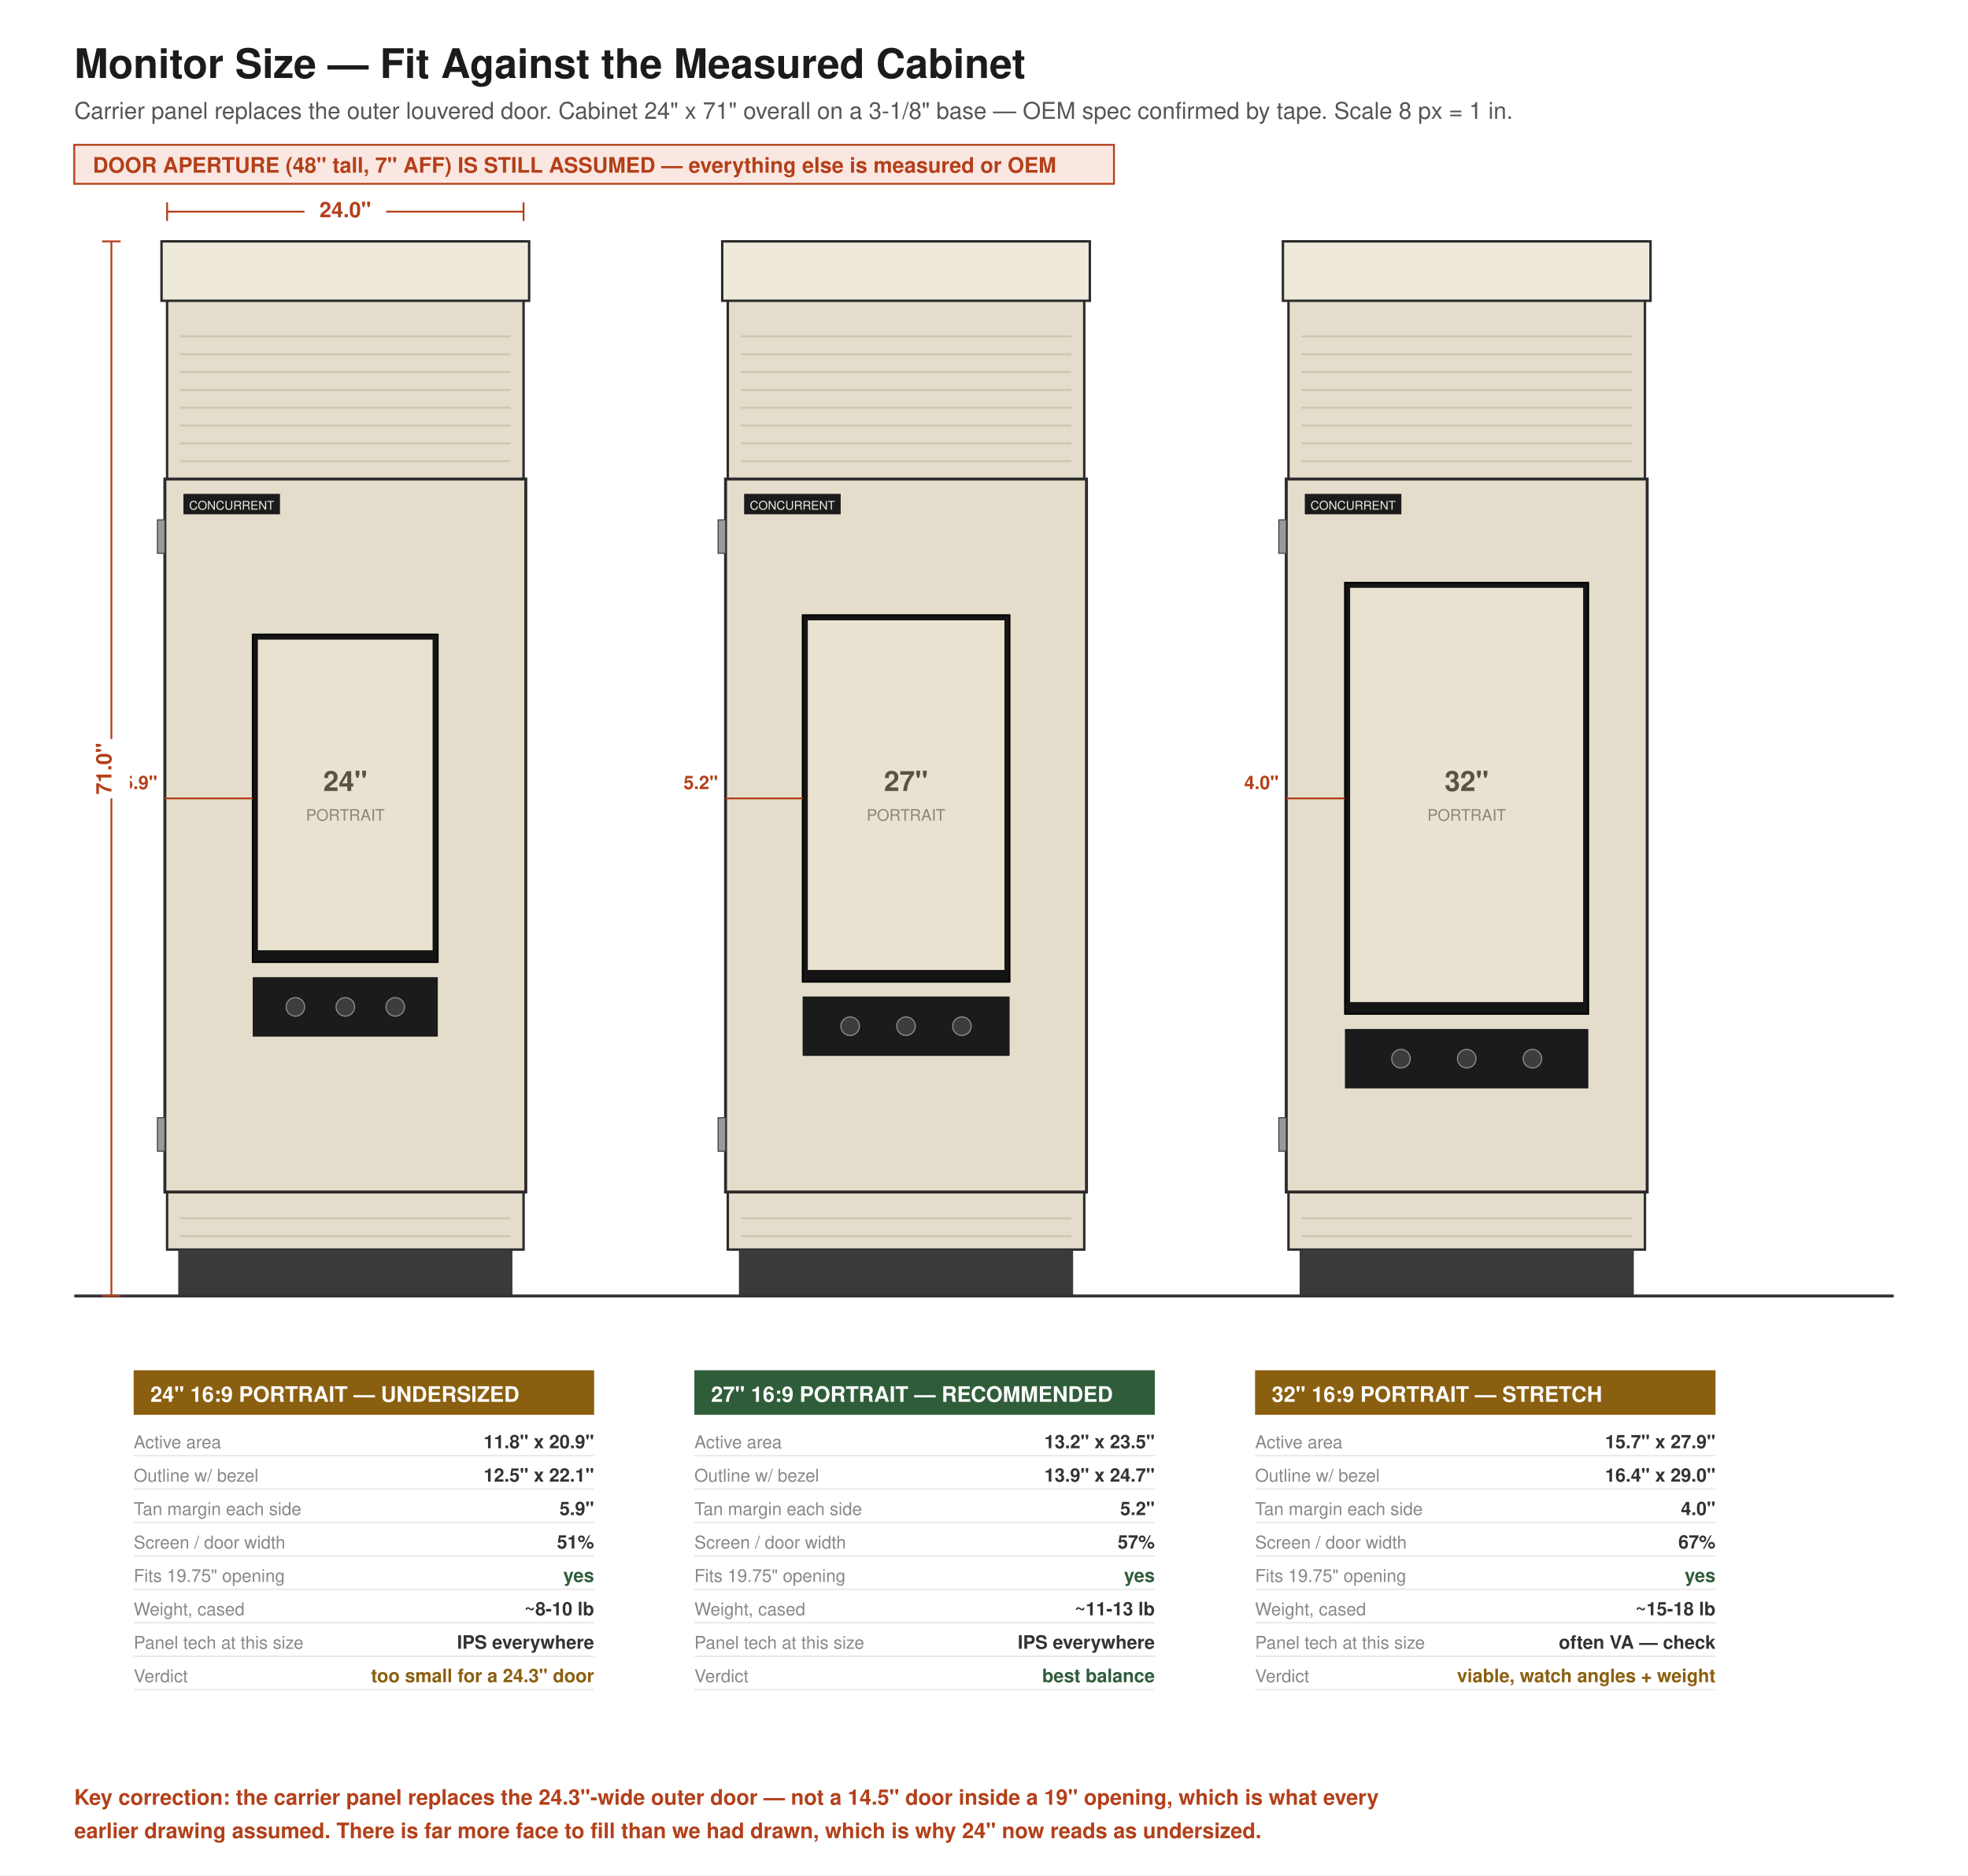
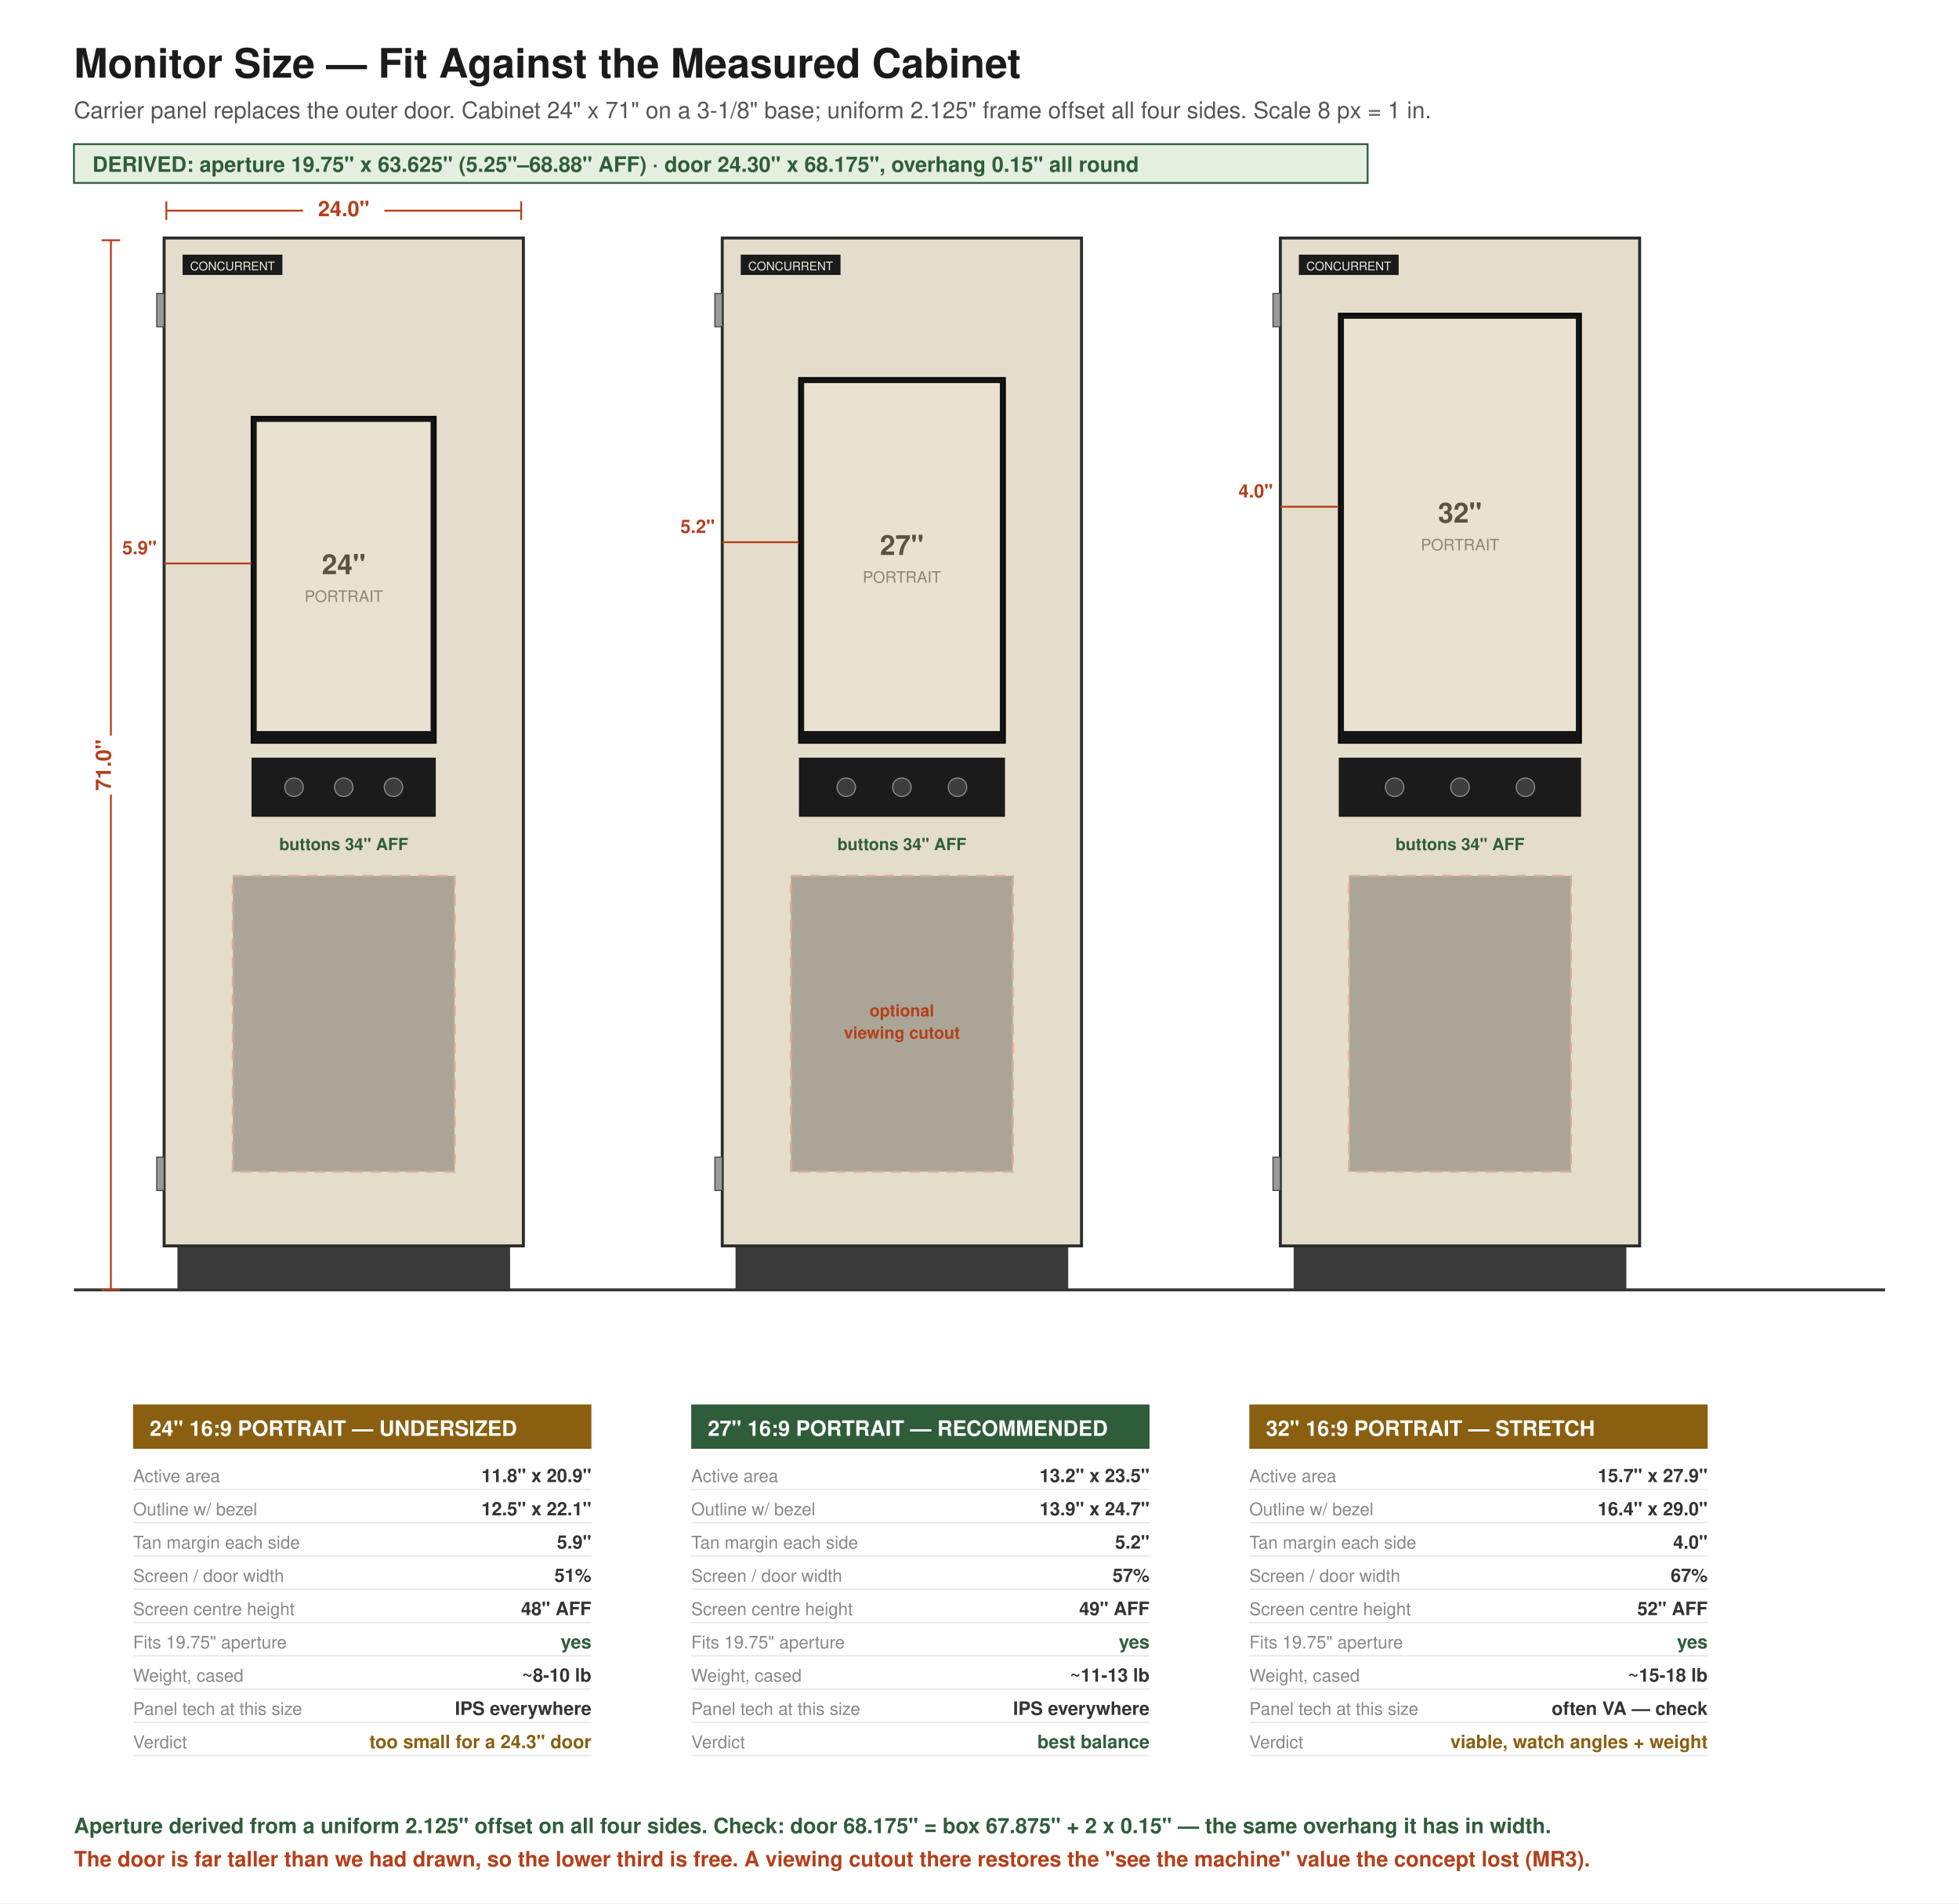
- <svg xmlns="http://www.w3.org/2000/svg" width="1060" height="1010" viewBox="0 0 1060 1010" font-family="Helvetica,Arial,sans-serif">
-   <rect width="1060" height="1010" fill="#fff" />
+ <svg xmlns="http://www.w3.org/2000/svg" width="1060" height="1030" viewBox="0 0 1060 1030" font-family="Helvetica,Arial,sans-serif">
+   <rect width="1060" height="1030" fill="#fff" />
  <text x="40.0" y="42.0" font-size="22" fill="#1b1b1b" text-anchor="start" font-weight="700">Monitor Size — Fit Against the Measured Cabinet</text>
-   <text x="40.0" y="64.0" font-size="12.5" fill="#555" text-anchor="start" font-weight="400">Carrier panel replaces the outer louvered door. Cabinet 24" x 71" overall on a 3-1/8" base — OEM spec confirmed by tape. Scale 8 px = 1 in.</text>
-   <rect x="40" y="78" width="560" height="21" fill="#FBE7E1" stroke="#B3401A" />
-   <text x="50.0" y="93.0" font-size="11.5" fill="#B3401A" text-anchor="start" font-weight="700">DOOR APERTURE (48" tall, 7" AFF) IS STILL ASSUMED — everything else is measured or OEM</text>
-   <rect x="90" y="130.0" width="192.0" height="543.0" fill="#E5DDCB" stroke="#2b2b2b" stroke-width="1.3" />
-   <rect x="87" y="130.0" width="198.0" height="32.0" fill="#EFE9DC" stroke="#2b2b2b" stroke-width="1.3" />
+   <text x="40.0" y="64.0" font-size="12.5" fill="#555" text-anchor="start" font-weight="400">Carrier panel replaces the outer door. Cabinet 24" x 71" on a 3-1/8" base; uniform 2.125" frame offset all four sides. Scale 8 px = 1 in.</text>
+   <rect x="40" y="78" width="700" height="21" fill="#E4EFDF" stroke="#2F5D3A" />
+   <text x="50.0" y="93.0" font-size="11.5" fill="#2F5D3A" text-anchor="start" font-weight="700">DERIVED: aperture 19.75" x 63.625" (5.25"–68.88" AFF) · door 24.30" x 68.175", overhang 0.15" all round</text>
+   <rect x="90" y="130.0" width="192.0" height="543.0" fill="#EFE9DC" stroke="#2b2b2b" stroke-width="1.3" />
  <rect x="96" y="673.0" width="180.0" height="25.0" fill="#3a3a3a" />
-   <line x1="97.0" y1="248.4" x2="275.0" y2="248.4" stroke="#cfc6b4" stroke-width="1.1" />
-   <line x1="97.0" y1="238.8" x2="275.0" y2="238.8" stroke="#cfc6b4" stroke-width="1.1" />
-   <line x1="97.0" y1="229.2" x2="275.0" y2="229.2" stroke="#cfc6b4" stroke-width="1.1" />
-   <line x1="97.0" y1="219.6" x2="275.0" y2="219.6" stroke="#cfc6b4" stroke-width="1.1" />
-   <line x1="97.0" y1="210.0" x2="275.0" y2="210.0" stroke="#cfc6b4" stroke-width="1.1" />
-   <line x1="97.0" y1="200.4" x2="275.0" y2="200.4" stroke="#cfc6b4" stroke-width="1.1" />
-   <line x1="97.0" y1="190.8" x2="275.0" y2="190.8" stroke="#cfc6b4" stroke-width="1.1" />
-   <line x1="97.0" y1="181.2" x2="275.0" y2="181.2" stroke="#cfc6b4" stroke-width="1.1" />
-   <line x1="97.0" y1="665.8" x2="275.0" y2="665.8" stroke="#cfc6b4" stroke-width="1.1" />
-   <line x1="97.0" y1="656.2" x2="275.0" y2="656.2" stroke="#cfc6b4" stroke-width="1.1" />
-   <rect x="88.8" y="258.0" width="194.4" height="384.0" fill="#E5DDCB" stroke="#2b2b2b" stroke-width="1.6" />
-   <rect x="84.8" y="280.0" width="4" height="18" fill="#9a9a9a" stroke="#444" stroke-width="0.6" />
-   <rect x="84.8" y="602.0" width="4" height="18" fill="#9a9a9a" stroke="#444" stroke-width="0.6" />
-   <rect x="98.8" y="266.0" width="52" height="11" fill="#1b1b1b" />
-   <text x="124.8" y="274.5" font-size="6.5" fill="#f0ebe0" text-anchor="middle" font-weight="400">CONCURRENT</text>
-   <rect x="136.1" y="341.7" width="99.7" height="176.5" fill="#141414" stroke="#000" stroke-width="0.9" />
-   <rect x="138.9" y="344.5" width="94.1" height="167.3" fill="#E9E2D0" />
-   <text x="186.0" y="426.0" font-size="15" fill="#5a5344" text-anchor="middle" font-weight="700">24"</text>
-   <text x="186.0" y="442.0" font-size="8.5" fill="#8d8677" text-anchor="middle" font-weight="400">PORTRAIT</text>
-   <rect x="136.1" y="526.3" width="99.7" height="32.0" fill="#1b1b1b" />
-   <circle cx="159.1" cy="542.3" r="5.0" fill="#3d3d3d" stroke="#8d8d8d" stroke-width="0.6" />
-   <circle cx="186.0" cy="542.3" r="5.0" fill="#3d3d3d" stroke="#8d8d8d" stroke-width="0.6" />
-   <circle cx="212.9" cy="542.3" r="5.0" fill="#3d3d3d" stroke="#8d8d8d" stroke-width="0.6" />
-   <line x1="88.8" y1="430.0" x2="136.1" y2="430.0" stroke="#B3401A" stroke-width="1" />
-   <text x="84.8" y="425.0" font-size="10" fill="#B3401A" text-anchor="end" font-weight="600">5.9"</text>
-   <rect x="392" y="130.0" width="192.0" height="543.0" fill="#E5DDCB" stroke="#2b2b2b" stroke-width="1.3" />
-   <rect x="389" y="130.0" width="198.0" height="32.0" fill="#EFE9DC" stroke="#2b2b2b" stroke-width="1.3" />
+   <rect x="107.0" y="147.0" width="158.0" height="509.0" fill="#20211f" />
+   <rect x="88.8" y="128.8" width="194.4" height="545.4" fill="#E5DDCB" stroke="#2b2b2b" stroke-width="1.6" />
+   <rect x="84.8" y="158.8" width="4" height="18" fill="#9a9a9a" stroke="#444" stroke-width="0.6" />
+   <rect x="84.8" y="626.2" width="4" height="18" fill="#9a9a9a" stroke="#444" stroke-width="0.6" />
+   <rect x="98.8" y="137.8" width="54" height="11" fill="#1b1b1b" />
+   <text x="125.8" y="146.3" font-size="6.5" fill="#f0ebe0" text-anchor="middle" font-weight="400">CONCURRENT</text>
+   <rect x="126.0" y="474.0" width="120.0" height="160.0" fill="#20211f" opacity="0.30" stroke="#B3401A" stroke-width="1.1" stroke-dasharray="6 4" />
+   <rect x="136.1" y="225.5" width="99.7" height="176.5" fill="#141414" stroke="#000" stroke-width="0.9" />
+   <rect x="138.9" y="228.3" width="94.1" height="167.3" fill="#E9E2D0" />
+   <text x="186.0" y="310.7" font-size="15" fill="#5a5344" text-anchor="middle" font-weight="700">24"</text>
+   <text x="186.0" y="325.7" font-size="8.5" fill="#8d8677" text-anchor="middle" font-weight="400">PORTRAIT</text>
+   <rect x="136.1" y="410.0" width="99.7" height="32.0" fill="#1b1b1b" />
+   <circle cx="159.1" cy="426.0" r="5.0" fill="#3d3d3d" stroke="#8d8d8d" stroke-width="0.6" />
+   <circle cx="186.0" cy="426.0" r="5.0" fill="#3d3d3d" stroke="#8d8d8d" stroke-width="0.6" />
+   <circle cx="212.9" cy="426.0" r="5.0" fill="#3d3d3d" stroke="#8d8d8d" stroke-width="0.6" />
+   <line x1="88.8" y1="304.9" x2="136.1" y2="304.9" stroke="#B3401A" stroke-width="1" />
+   <text x="84.8" y="299.9" font-size="10" fill="#B3401A" text-anchor="end" font-weight="600">5.9"</text>
+   <text x="186.0" y="460.0" font-size="9" fill="#2F5D3A" text-anchor="middle" font-weight="600">buttons 34" AFF</text>
+   <text x="186.0" y="313.7" font-size="9" fill="#333" text-anchor="start" font-weight="400" />
+   <rect x="392" y="130.0" width="192.0" height="543.0" fill="#EFE9DC" stroke="#2b2b2b" stroke-width="1.3" />
  <rect x="398" y="673.0" width="180.0" height="25.0" fill="#3a3a3a" />
-   <line x1="399.0" y1="248.4" x2="577.0" y2="248.4" stroke="#cfc6b4" stroke-width="1.1" />
-   <line x1="399.0" y1="238.8" x2="577.0" y2="238.8" stroke="#cfc6b4" stroke-width="1.1" />
-   <line x1="399.0" y1="229.2" x2="577.0" y2="229.2" stroke="#cfc6b4" stroke-width="1.1" />
-   <line x1="399.0" y1="219.6" x2="577.0" y2="219.6" stroke="#cfc6b4" stroke-width="1.1" />
-   <line x1="399.0" y1="210.0" x2="577.0" y2="210.0" stroke="#cfc6b4" stroke-width="1.1" />
-   <line x1="399.0" y1="200.4" x2="577.0" y2="200.4" stroke="#cfc6b4" stroke-width="1.1" />
-   <line x1="399.0" y1="190.8" x2="577.0" y2="190.8" stroke="#cfc6b4" stroke-width="1.1" />
-   <line x1="399.0" y1="181.2" x2="577.0" y2="181.2" stroke="#cfc6b4" stroke-width="1.1" />
-   <line x1="399.0" y1="665.8" x2="577.0" y2="665.8" stroke="#cfc6b4" stroke-width="1.1" />
-   <line x1="399.0" y1="656.2" x2="577.0" y2="656.2" stroke="#cfc6b4" stroke-width="1.1" />
-   <rect x="390.8" y="258.0" width="194.4" height="384.0" fill="#E5DDCB" stroke="#2b2b2b" stroke-width="1.6" />
-   <rect x="386.8" y="280.0" width="4" height="18" fill="#9a9a9a" stroke="#444" stroke-width="0.6" />
-   <rect x="386.8" y="602.0" width="4" height="18" fill="#9a9a9a" stroke="#444" stroke-width="0.6" />
-   <rect x="400.8" y="266.0" width="52" height="11" fill="#1b1b1b" />
-   <text x="426.8" y="274.5" font-size="6.5" fill="#f0ebe0" text-anchor="middle" font-weight="400">CONCURRENT</text>
-   <rect x="432.3" y="331.3" width="111.5" height="197.5" fill="#141414" stroke="#000" stroke-width="0.9" />
-   <rect x="435.1" y="334.1" width="105.9" height="188.3" fill="#E9E2D0" />
-   <text x="488.0" y="426.0" font-size="15" fill="#5a5344" text-anchor="middle" font-weight="700">27"</text>
-   <text x="488.0" y="442.0" font-size="8.5" fill="#8d8677" text-anchor="middle" font-weight="400">PORTRAIT</text>
-   <rect x="432.3" y="536.7" width="111.5" height="32.0" fill="#1b1b1b" />
-   <circle cx="457.9" cy="552.7" r="5.0" fill="#3d3d3d" stroke="#8d8d8d" stroke-width="0.6" />
-   <circle cx="488.0" cy="552.7" r="5.0" fill="#3d3d3d" stroke="#8d8d8d" stroke-width="0.6" />
-   <circle cx="518.1" cy="552.7" r="5.0" fill="#3d3d3d" stroke="#8d8d8d" stroke-width="0.6" />
-   <line x1="390.8" y1="430.0" x2="432.3" y2="430.0" stroke="#B3401A" stroke-width="1" />
-   <text x="386.8" y="425.0" font-size="10" fill="#B3401A" text-anchor="end" font-weight="600">5.2"</text>
-   <rect x="694" y="130.0" width="192.0" height="543.0" fill="#E5DDCB" stroke="#2b2b2b" stroke-width="1.3" />
-   <rect x="691" y="130.0" width="198.0" height="32.0" fill="#EFE9DC" stroke="#2b2b2b" stroke-width="1.3" />
+   <rect x="409.0" y="147.0" width="158.0" height="509.0" fill="#20211f" />
+   <rect x="390.8" y="128.8" width="194.4" height="545.4" fill="#E5DDCB" stroke="#2b2b2b" stroke-width="1.6" />
+   <rect x="386.8" y="158.8" width="4" height="18" fill="#9a9a9a" stroke="#444" stroke-width="0.6" />
+   <rect x="386.8" y="626.2" width="4" height="18" fill="#9a9a9a" stroke="#444" stroke-width="0.6" />
+   <rect x="400.8" y="137.8" width="54" height="11" fill="#1b1b1b" />
+   <text x="427.8" y="146.3" font-size="6.5" fill="#f0ebe0" text-anchor="middle" font-weight="400">CONCURRENT</text>
+   <rect x="428.0" y="474.0" width="120.0" height="160.0" fill="#20211f" opacity="0.30" stroke="#B3401A" stroke-width="1.1" stroke-dasharray="6 4" />
+   <text x="488.0" y="550.0" font-size="9" fill="#B3401A" text-anchor="middle" font-weight="600">optional</text>
+   <text x="488.0" y="562.0" font-size="9" fill="#B3401A" text-anchor="middle" font-weight="600">viewing cutout</text>
+   <rect x="432.3" y="204.5" width="111.5" height="197.5" fill="#141414" stroke="#000" stroke-width="0.9" />
+   <rect x="435.1" y="207.3" width="105.9" height="188.3" fill="#E9E2D0" />
+   <text x="488.0" y="300.3" font-size="15" fill="#5a5344" text-anchor="middle" font-weight="700">27"</text>
+   <text x="488.0" y="315.3" font-size="8.5" fill="#8d8677" text-anchor="middle" font-weight="400">PORTRAIT</text>
+   <rect x="432.3" y="410.0" width="111.5" height="32.0" fill="#1b1b1b" />
+   <circle cx="457.9" cy="426.0" r="5.0" fill="#3d3d3d" stroke="#8d8d8d" stroke-width="0.6" />
+   <circle cx="488.0" cy="426.0" r="5.0" fill="#3d3d3d" stroke="#8d8d8d" stroke-width="0.6" />
+   <circle cx="518.1" cy="426.0" r="5.0" fill="#3d3d3d" stroke="#8d8d8d" stroke-width="0.6" />
+   <line x1="390.8" y1="293.4" x2="432.3" y2="293.4" stroke="#B3401A" stroke-width="1" />
+   <text x="386.8" y="288.4" font-size="10" fill="#B3401A" text-anchor="end" font-weight="600">5.2"</text>
+   <text x="488.0" y="460.0" font-size="9" fill="#2F5D3A" text-anchor="middle" font-weight="600">buttons 34" AFF</text>
+   <text x="488.0" y="303.3" font-size="9" fill="#333" text-anchor="start" font-weight="400" />
+   <rect x="694" y="130.0" width="192.0" height="543.0" fill="#EFE9DC" stroke="#2b2b2b" stroke-width="1.3" />
  <rect x="700" y="673.0" width="180.0" height="25.0" fill="#3a3a3a" />
-   <line x1="701.0" y1="248.4" x2="879.0" y2="248.4" stroke="#cfc6b4" stroke-width="1.1" />
-   <line x1="701.0" y1="238.8" x2="879.0" y2="238.8" stroke="#cfc6b4" stroke-width="1.1" />
-   <line x1="701.0" y1="229.2" x2="879.0" y2="229.2" stroke="#cfc6b4" stroke-width="1.1" />
-   <line x1="701.0" y1="219.6" x2="879.0" y2="219.6" stroke="#cfc6b4" stroke-width="1.1" />
-   <line x1="701.0" y1="210.0" x2="879.0" y2="210.0" stroke="#cfc6b4" stroke-width="1.1" />
-   <line x1="701.0" y1="200.4" x2="879.0" y2="200.4" stroke="#cfc6b4" stroke-width="1.1" />
-   <line x1="701.0" y1="190.8" x2="879.0" y2="190.8" stroke="#cfc6b4" stroke-width="1.1" />
-   <line x1="701.0" y1="181.2" x2="879.0" y2="181.2" stroke="#cfc6b4" stroke-width="1.1" />
-   <line x1="701.0" y1="665.8" x2="879.0" y2="665.8" stroke="#cfc6b4" stroke-width="1.1" />
-   <line x1="701.0" y1="656.2" x2="879.0" y2="656.2" stroke="#cfc6b4" stroke-width="1.1" />
-   <rect x="692.8" y="258.0" width="194.4" height="384.0" fill="#E5DDCB" stroke="#2b2b2b" stroke-width="1.6" />
-   <rect x="688.8" y="280.0" width="4" height="18" fill="#9a9a9a" stroke="#444" stroke-width="0.6" />
-   <rect x="688.8" y="602.0" width="4" height="18" fill="#9a9a9a" stroke="#444" stroke-width="0.6" />
-   <rect x="702.8" y="266.0" width="52" height="11" fill="#1b1b1b" />
-   <text x="728.8" y="274.5" font-size="6.5" fill="#f0ebe0" text-anchor="middle" font-weight="400">CONCURRENT</text>
-   <rect x="724.4" y="313.8" width="131.1" height="232.3" fill="#141414" stroke="#000" stroke-width="0.9" />
-   <rect x="727.2" y="316.6" width="125.5" height="223.1" fill="#E9E2D0" />
-   <text x="790.0" y="426.0" font-size="15" fill="#5a5344" text-anchor="middle" font-weight="700">32"</text>
-   <text x="790.0" y="442.0" font-size="8.5" fill="#8d8677" text-anchor="middle" font-weight="400">PORTRAIT</text>
-   <rect x="724.4" y="554.2" width="131.1" height="32.0" fill="#1b1b1b" />
-   <circle cx="754.6" cy="570.2" r="5.0" fill="#3d3d3d" stroke="#8d8d8d" stroke-width="0.6" />
-   <circle cx="790.0" cy="570.2" r="5.0" fill="#3d3d3d" stroke="#8d8d8d" stroke-width="0.6" />
-   <circle cx="825.4" cy="570.2" r="5.0" fill="#3d3d3d" stroke="#8d8d8d" stroke-width="0.6" />
-   <line x1="692.8" y1="430.0" x2="724.4" y2="430.0" stroke="#B3401A" stroke-width="1" />
-   <text x="688.8" y="425.0" font-size="10" fill="#B3401A" text-anchor="end" font-weight="600">4.0"</text>
+   <rect x="711.0" y="147.0" width="158.0" height="509.0" fill="#20211f" />
+   <rect x="692.8" y="128.8" width="194.4" height="545.4" fill="#E5DDCB" stroke="#2b2b2b" stroke-width="1.6" />
+   <rect x="688.8" y="158.8" width="4" height="18" fill="#9a9a9a" stroke="#444" stroke-width="0.6" />
+   <rect x="688.8" y="626.2" width="4" height="18" fill="#9a9a9a" stroke="#444" stroke-width="0.6" />
+   <rect x="702.8" y="137.8" width="54" height="11" fill="#1b1b1b" />
+   <text x="729.8" y="146.3" font-size="6.5" fill="#f0ebe0" text-anchor="middle" font-weight="400">CONCURRENT</text>
+   <rect x="730.0" y="474.0" width="120.0" height="160.0" fill="#20211f" opacity="0.30" stroke="#B3401A" stroke-width="1.1" stroke-dasharray="6 4" />
+   <rect x="724.4" y="169.7" width="131.1" height="232.3" fill="#141414" stroke="#000" stroke-width="0.9" />
+   <rect x="727.2" y="172.5" width="125.5" height="223.1" fill="#E9E2D0" />
+   <text x="790.0" y="282.8" font-size="15" fill="#5a5344" text-anchor="middle" font-weight="700">32"</text>
+   <text x="790.0" y="297.8" font-size="8.5" fill="#8d8677" text-anchor="middle" font-weight="400">PORTRAIT</text>
+   <rect x="724.4" y="410.0" width="131.1" height="32.0" fill="#1b1b1b" />
+   <circle cx="754.6" cy="426.0" r="5.0" fill="#3d3d3d" stroke="#8d8d8d" stroke-width="0.6" />
+   <circle cx="790.0" cy="426.0" r="5.0" fill="#3d3d3d" stroke="#8d8d8d" stroke-width="0.6" />
+   <circle cx="825.4" cy="426.0" r="5.0" fill="#3d3d3d" stroke="#8d8d8d" stroke-width="0.6" />
+   <line x1="692.8" y1="274.2" x2="724.4" y2="274.2" stroke="#B3401A" stroke-width="1" />
+   <text x="688.8" y="269.2" font-size="10" fill="#B3401A" text-anchor="end" font-weight="600">4.0"</text>
+   <text x="790.0" y="460.0" font-size="9" fill="#2F5D3A" text-anchor="middle" font-weight="600">buttons 34" AFF</text>
+   <text x="790.0" y="285.8" font-size="9" fill="#333" text-anchor="start" font-weight="400" />
  <line x1="40" y1="698.0" x2="1020" y2="698.0" stroke="#333" stroke-width="1.6" />
  <g stroke="#B3401A" stroke-width="1" fill="none">
    <line x1="90" y1="114.0" x2="282.0" y2="114.0" />
    <line x1="90" y1="109.0" x2="90" y2="119.0" />
    <line x1="282.0" y1="109.0" x2="282.0" y2="119.0" />
    <line x1="60" y1="130.0" x2="60" y2="698.0" />
    <line x1="55" y1="130.0" x2="65" y2="130.0" />
    <line x1="55" y1="698.0" x2="65" y2="698.0" />
  </g>
  <rect x="164.0" y="106.0" width="44" height="15" fill="#fff" />
  <text x="186.0" y="117.0" font-size="11.5" fill="#B3401A" text-anchor="middle" font-weight="600">24.0"</text>
  <rect x="50" y="398.0" width="20" height="32" fill="#fff" />
  <text x="60" y="414.0" font-size="11.5" fill="#B3401A" font-weight="600" text-anchor="middle" transform="rotate(-90 60 414.0)">71.0"</text>
-   <rect x="72" y="738" width="248" height="24" fill="#8a5f10" />
-   <text x="81.0" y="755.0" font-size="11.5" fill="#fff" text-anchor="start" font-weight="700">24" 16:9 PORTRAIT — UNDERSIZED</text>
-   <text x="72.0" y="780.0" font-size="9.5" fill="#888" text-anchor="start" font-weight="400">Active area</text>
-   <text x="320.0" y="780.0" font-size="10" fill="#333" text-anchor="end" font-weight="600">11.8" x 20.9"</text>
-   <line x1="72" y1="784" x2="320" y2="784" stroke="#e6e6e6" stroke-width="0.7" />
-   <text x="72.0" y="798.0" font-size="9.5" fill="#888" text-anchor="start" font-weight="400">Outline w/ bezel</text>
-   <text x="320.0" y="798.0" font-size="10" fill="#333" text-anchor="end" font-weight="600">12.5" x 22.1"</text>
-   <line x1="72" y1="802" x2="320" y2="802" stroke="#e6e6e6" stroke-width="0.7" />
-   <text x="72.0" y="816.0" font-size="9.5" fill="#888" text-anchor="start" font-weight="400">Tan margin each side</text>
-   <text x="320.0" y="816.0" font-size="10" fill="#333" text-anchor="end" font-weight="600">5.9"</text>
-   <line x1="72" y1="820" x2="320" y2="820" stroke="#e6e6e6" stroke-width="0.7" />
-   <text x="72.0" y="834.0" font-size="9.5" fill="#888" text-anchor="start" font-weight="400">Screen / door width</text>
-   <text x="320.0" y="834.0" font-size="10" fill="#333" text-anchor="end" font-weight="600">51%</text>
-   <line x1="72" y1="838" x2="320" y2="838" stroke="#e6e6e6" stroke-width="0.7" />
-   <text x="72.0" y="852.0" font-size="9.5" fill="#888" text-anchor="start" font-weight="400">Fits 19.75" opening</text>
-   <text x="320.0" y="852.0" font-size="10" fill="#2F5D3A" text-anchor="end" font-weight="600">yes</text>
-   <line x1="72" y1="856" x2="320" y2="856" stroke="#e6e6e6" stroke-width="0.7" />
-   <text x="72.0" y="870.0" font-size="9.5" fill="#888" text-anchor="start" font-weight="400">Weight, cased</text>
-   <text x="320.0" y="870.0" font-size="10" fill="#333" text-anchor="end" font-weight="600">~8-10 lb</text>
-   <line x1="72" y1="874" x2="320" y2="874" stroke="#e6e6e6" stroke-width="0.7" />
-   <text x="72.0" y="888.0" font-size="9.5" fill="#888" text-anchor="start" font-weight="400">Panel tech at this size</text>
-   <text x="320.0" y="888.0" font-size="10" fill="#333" text-anchor="end" font-weight="600">IPS everywhere</text>
-   <line x1="72" y1="892" x2="320" y2="892" stroke="#e6e6e6" stroke-width="0.7" />
-   <text x="72.0" y="906.0" font-size="9.5" fill="#888" text-anchor="start" font-weight="400">Verdict</text>
-   <text x="320.0" y="906.0" font-size="10" fill="#8a5f10" text-anchor="end" font-weight="600">too small for a 24.3" door</text>
-   <line x1="72" y1="910" x2="320" y2="910" stroke="#e6e6e6" stroke-width="0.7" />
-   <rect x="374" y="738" width="248" height="24" fill="#2F5D3A" />
-   <text x="383.0" y="755.0" font-size="11.5" fill="#fff" text-anchor="start" font-weight="700">27" 16:9 PORTRAIT — RECOMMENDED</text>
-   <text x="374.0" y="780.0" font-size="9.5" fill="#888" text-anchor="start" font-weight="400">Active area</text>
-   <text x="622.0" y="780.0" font-size="10" fill="#333" text-anchor="end" font-weight="600">13.2" x 23.5"</text>
-   <line x1="374" y1="784" x2="622" y2="784" stroke="#e6e6e6" stroke-width="0.7" />
-   <text x="374.0" y="798.0" font-size="9.5" fill="#888" text-anchor="start" font-weight="400">Outline w/ bezel</text>
-   <text x="622.0" y="798.0" font-size="10" fill="#333" text-anchor="end" font-weight="600">13.9" x 24.7"</text>
-   <line x1="374" y1="802" x2="622" y2="802" stroke="#e6e6e6" stroke-width="0.7" />
-   <text x="374.0" y="816.0" font-size="9.5" fill="#888" text-anchor="start" font-weight="400">Tan margin each side</text>
-   <text x="622.0" y="816.0" font-size="10" fill="#333" text-anchor="end" font-weight="600">5.2"</text>
-   <line x1="374" y1="820" x2="622" y2="820" stroke="#e6e6e6" stroke-width="0.7" />
-   <text x="374.0" y="834.0" font-size="9.5" fill="#888" text-anchor="start" font-weight="400">Screen / door width</text>
-   <text x="622.0" y="834.0" font-size="10" fill="#333" text-anchor="end" font-weight="600">57%</text>
-   <line x1="374" y1="838" x2="622" y2="838" stroke="#e6e6e6" stroke-width="0.7" />
-   <text x="374.0" y="852.0" font-size="9.5" fill="#888" text-anchor="start" font-weight="400">Fits 19.75" opening</text>
-   <text x="622.0" y="852.0" font-size="10" fill="#2F5D3A" text-anchor="end" font-weight="600">yes</text>
-   <line x1="374" y1="856" x2="622" y2="856" stroke="#e6e6e6" stroke-width="0.7" />
-   <text x="374.0" y="870.0" font-size="9.5" fill="#888" text-anchor="start" font-weight="400">Weight, cased</text>
-   <text x="622.0" y="870.0" font-size="10" fill="#333" text-anchor="end" font-weight="600">~11-13 lb</text>
-   <line x1="374" y1="874" x2="622" y2="874" stroke="#e6e6e6" stroke-width="0.7" />
-   <text x="374.0" y="888.0" font-size="9.5" fill="#888" text-anchor="start" font-weight="400">Panel tech at this size</text>
-   <text x="622.0" y="888.0" font-size="10" fill="#333" text-anchor="end" font-weight="600">IPS everywhere</text>
-   <line x1="374" y1="892" x2="622" y2="892" stroke="#e6e6e6" stroke-width="0.7" />
-   <text x="374.0" y="906.0" font-size="9.5" fill="#888" text-anchor="start" font-weight="400">Verdict</text>
-   <text x="622.0" y="906.0" font-size="10" fill="#2F5D3A" text-anchor="end" font-weight="600">best balance</text>
-   <line x1="374" y1="910" x2="622" y2="910" stroke="#e6e6e6" stroke-width="0.7" />
-   <rect x="676" y="738" width="248" height="24" fill="#8a5f10" />
-   <text x="685.0" y="755.0" font-size="11.5" fill="#fff" text-anchor="start" font-weight="700">32" 16:9 PORTRAIT — STRETCH</text>
-   <text x="676.0" y="780.0" font-size="9.5" fill="#888" text-anchor="start" font-weight="400">Active area</text>
-   <text x="924.0" y="780.0" font-size="10" fill="#333" text-anchor="end" font-weight="600">15.7" x 27.9"</text>
-   <line x1="676" y1="784" x2="924" y2="784" stroke="#e6e6e6" stroke-width="0.7" />
-   <text x="676.0" y="798.0" font-size="9.5" fill="#888" text-anchor="start" font-weight="400">Outline w/ bezel</text>
-   <text x="924.0" y="798.0" font-size="10" fill="#333" text-anchor="end" font-weight="600">16.4" x 29.0"</text>
-   <line x1="676" y1="802" x2="924" y2="802" stroke="#e6e6e6" stroke-width="0.7" />
-   <text x="676.0" y="816.0" font-size="9.5" fill="#888" text-anchor="start" font-weight="400">Tan margin each side</text>
-   <text x="924.0" y="816.0" font-size="10" fill="#333" text-anchor="end" font-weight="600">4.0"</text>
-   <line x1="676" y1="820" x2="924" y2="820" stroke="#e6e6e6" stroke-width="0.7" />
-   <text x="676.0" y="834.0" font-size="9.5" fill="#888" text-anchor="start" font-weight="400">Screen / door width</text>
-   <text x="924.0" y="834.0" font-size="10" fill="#333" text-anchor="end" font-weight="600">67%</text>
-   <line x1="676" y1="838" x2="924" y2="838" stroke="#e6e6e6" stroke-width="0.7" />
-   <text x="676.0" y="852.0" font-size="9.5" fill="#888" text-anchor="start" font-weight="400">Fits 19.75" opening</text>
-   <text x="924.0" y="852.0" font-size="10" fill="#2F5D3A" text-anchor="end" font-weight="600">yes</text>
-   <line x1="676" y1="856" x2="924" y2="856" stroke="#e6e6e6" stroke-width="0.7" />
-   <text x="676.0" y="870.0" font-size="9.5" fill="#888" text-anchor="start" font-weight="400">Weight, cased</text>
-   <text x="924.0" y="870.0" font-size="10" fill="#333" text-anchor="end" font-weight="600">~15-18 lb</text>
-   <line x1="676" y1="874" x2="924" y2="874" stroke="#e6e6e6" stroke-width="0.7" />
-   <text x="676.0" y="888.0" font-size="9.5" fill="#888" text-anchor="start" font-weight="400">Panel tech at this size</text>
-   <text x="924.0" y="888.0" font-size="10" fill="#333" text-anchor="end" font-weight="600">often VA — check</text>
-   <line x1="676" y1="892" x2="924" y2="892" stroke="#e6e6e6" stroke-width="0.7" />
-   <text x="676.0" y="906.0" font-size="9.5" fill="#888" text-anchor="start" font-weight="400">Verdict</text>
-   <text x="924.0" y="906.0" font-size="10" fill="#8a5f10" text-anchor="end" font-weight="600">viable, watch angles + weight</text>
-   <line x1="676" y1="910" x2="924" y2="910" stroke="#e6e6e6" stroke-width="0.7" />
-   <text x="40.0" y="972.0" font-size="11.5" fill="#B3401A" text-anchor="start" font-weight="600">Key correction: the carrier panel replaces the 24.3"-wide outer door — not a 14.5" door inside a 19" opening, which is what every</text>
-   <text x="40.0" y="990.0" font-size="11.5" fill="#B3401A" text-anchor="start" font-weight="600">earlier drawing assumed. There is far more face to fill than we had drawn, which is why 24" now reads as undersized.</text>
+   <rect x="72" y="760" width="248" height="24" fill="#8a5f10" />
+   <text x="81.0" y="777.0" font-size="11.5" fill="#fff" text-anchor="start" font-weight="700">24" 16:9 PORTRAIT — UNDERSIZED</text>
+   <text x="72.0" y="802.0" font-size="9.5" fill="#888" text-anchor="start" font-weight="400">Active area</text>
+   <text x="320.0" y="802.0" font-size="10" fill="#333" text-anchor="end" font-weight="600">11.8" x 20.9"</text>
+   <line x1="72" y1="806" x2="320" y2="806" stroke="#e6e6e6" stroke-width="0.7" />
+   <text x="72.0" y="820.0" font-size="9.5" fill="#888" text-anchor="start" font-weight="400">Outline w/ bezel</text>
+   <text x="320.0" y="820.0" font-size="10" fill="#333" text-anchor="end" font-weight="600">12.5" x 22.1"</text>
+   <line x1="72" y1="824" x2="320" y2="824" stroke="#e6e6e6" stroke-width="0.7" />
+   <text x="72.0" y="838.0" font-size="9.5" fill="#888" text-anchor="start" font-weight="400">Tan margin each side</text>
+   <text x="320.0" y="838.0" font-size="10" fill="#333" text-anchor="end" font-weight="600">5.9"</text>
+   <line x1="72" y1="842" x2="320" y2="842" stroke="#e6e6e6" stroke-width="0.7" />
+   <text x="72.0" y="856.0" font-size="9.5" fill="#888" text-anchor="start" font-weight="400">Screen / door width</text>
+   <text x="320.0" y="856.0" font-size="10" fill="#333" text-anchor="end" font-weight="600">51%</text>
+   <line x1="72" y1="860" x2="320" y2="860" stroke="#e6e6e6" stroke-width="0.7" />
+   <text x="72.0" y="874.0" font-size="9.5" fill="#888" text-anchor="start" font-weight="400">Screen centre height</text>
+   <text x="320.0" y="874.0" font-size="10" fill="#333" text-anchor="end" font-weight="600">48" AFF</text>
+   <line x1="72" y1="878" x2="320" y2="878" stroke="#e6e6e6" stroke-width="0.7" />
+   <text x="72.0" y="892.0" font-size="9.5" fill="#888" text-anchor="start" font-weight="400">Fits 19.75" aperture</text>
+   <text x="320.0" y="892.0" font-size="10" fill="#2F5D3A" text-anchor="end" font-weight="600">yes</text>
+   <line x1="72" y1="896" x2="320" y2="896" stroke="#e6e6e6" stroke-width="0.7" />
+   <text x="72.0" y="910.0" font-size="9.5" fill="#888" text-anchor="start" font-weight="400">Weight, cased</text>
+   <text x="320.0" y="910.0" font-size="10" fill="#333" text-anchor="end" font-weight="600">~8-10 lb</text>
+   <line x1="72" y1="914" x2="320" y2="914" stroke="#e6e6e6" stroke-width="0.7" />
+   <text x="72.0" y="928.0" font-size="9.5" fill="#888" text-anchor="start" font-weight="400">Panel tech at this size</text>
+   <text x="320.0" y="928.0" font-size="10" fill="#333" text-anchor="end" font-weight="600">IPS everywhere</text>
+   <line x1="72" y1="932" x2="320" y2="932" stroke="#e6e6e6" stroke-width="0.7" />
+   <text x="72.0" y="946.0" font-size="9.5" fill="#888" text-anchor="start" font-weight="400">Verdict</text>
+   <text x="320.0" y="946.0" font-size="10" fill="#8a5f10" text-anchor="end" font-weight="600">too small for a 24.3" door</text>
+   <line x1="72" y1="950" x2="320" y2="950" stroke="#e6e6e6" stroke-width="0.7" />
+   <rect x="374" y="760" width="248" height="24" fill="#2F5D3A" />
+   <text x="383.0" y="777.0" font-size="11.5" fill="#fff" text-anchor="start" font-weight="700">27" 16:9 PORTRAIT — RECOMMENDED</text>
+   <text x="374.0" y="802.0" font-size="9.5" fill="#888" text-anchor="start" font-weight="400">Active area</text>
+   <text x="622.0" y="802.0" font-size="10" fill="#333" text-anchor="end" font-weight="600">13.2" x 23.5"</text>
+   <line x1="374" y1="806" x2="622" y2="806" stroke="#e6e6e6" stroke-width="0.7" />
+   <text x="374.0" y="820.0" font-size="9.5" fill="#888" text-anchor="start" font-weight="400">Outline w/ bezel</text>
+   <text x="622.0" y="820.0" font-size="10" fill="#333" text-anchor="end" font-weight="600">13.9" x 24.7"</text>
+   <line x1="374" y1="824" x2="622" y2="824" stroke="#e6e6e6" stroke-width="0.7" />
+   <text x="374.0" y="838.0" font-size="9.5" fill="#888" text-anchor="start" font-weight="400">Tan margin each side</text>
+   <text x="622.0" y="838.0" font-size="10" fill="#333" text-anchor="end" font-weight="600">5.2"</text>
+   <line x1="374" y1="842" x2="622" y2="842" stroke="#e6e6e6" stroke-width="0.7" />
+   <text x="374.0" y="856.0" font-size="9.5" fill="#888" text-anchor="start" font-weight="400">Screen / door width</text>
+   <text x="622.0" y="856.0" font-size="10" fill="#333" text-anchor="end" font-weight="600">57%</text>
+   <line x1="374" y1="860" x2="622" y2="860" stroke="#e6e6e6" stroke-width="0.7" />
+   <text x="374.0" y="874.0" font-size="9.5" fill="#888" text-anchor="start" font-weight="400">Screen centre height</text>
+   <text x="622.0" y="874.0" font-size="10" fill="#333" text-anchor="end" font-weight="600">49" AFF</text>
+   <line x1="374" y1="878" x2="622" y2="878" stroke="#e6e6e6" stroke-width="0.7" />
+   <text x="374.0" y="892.0" font-size="9.5" fill="#888" text-anchor="start" font-weight="400">Fits 19.75" aperture</text>
+   <text x="622.0" y="892.0" font-size="10" fill="#2F5D3A" text-anchor="end" font-weight="600">yes</text>
+   <line x1="374" y1="896" x2="622" y2="896" stroke="#e6e6e6" stroke-width="0.7" />
+   <text x="374.0" y="910.0" font-size="9.5" fill="#888" text-anchor="start" font-weight="400">Weight, cased</text>
+   <text x="622.0" y="910.0" font-size="10" fill="#333" text-anchor="end" font-weight="600">~11-13 lb</text>
+   <line x1="374" y1="914" x2="622" y2="914" stroke="#e6e6e6" stroke-width="0.7" />
+   <text x="374.0" y="928.0" font-size="9.5" fill="#888" text-anchor="start" font-weight="400">Panel tech at this size</text>
+   <text x="622.0" y="928.0" font-size="10" fill="#333" text-anchor="end" font-weight="600">IPS everywhere</text>
+   <line x1="374" y1="932" x2="622" y2="932" stroke="#e6e6e6" stroke-width="0.7" />
+   <text x="374.0" y="946.0" font-size="9.5" fill="#888" text-anchor="start" font-weight="400">Verdict</text>
+   <text x="622.0" y="946.0" font-size="10" fill="#2F5D3A" text-anchor="end" font-weight="600">best balance</text>
+   <line x1="374" y1="950" x2="622" y2="950" stroke="#e6e6e6" stroke-width="0.7" />
+   <rect x="676" y="760" width="248" height="24" fill="#8a5f10" />
+   <text x="685.0" y="777.0" font-size="11.5" fill="#fff" text-anchor="start" font-weight="700">32" 16:9 PORTRAIT — STRETCH</text>
+   <text x="676.0" y="802.0" font-size="9.5" fill="#888" text-anchor="start" font-weight="400">Active area</text>
+   <text x="924.0" y="802.0" font-size="10" fill="#333" text-anchor="end" font-weight="600">15.7" x 27.9"</text>
+   <line x1="676" y1="806" x2="924" y2="806" stroke="#e6e6e6" stroke-width="0.7" />
+   <text x="676.0" y="820.0" font-size="9.5" fill="#888" text-anchor="start" font-weight="400">Outline w/ bezel</text>
+   <text x="924.0" y="820.0" font-size="10" fill="#333" text-anchor="end" font-weight="600">16.4" x 29.0"</text>
+   <line x1="676" y1="824" x2="924" y2="824" stroke="#e6e6e6" stroke-width="0.7" />
+   <text x="676.0" y="838.0" font-size="9.5" fill="#888" text-anchor="start" font-weight="400">Tan margin each side</text>
+   <text x="924.0" y="838.0" font-size="10" fill="#333" text-anchor="end" font-weight="600">4.0"</text>
+   <line x1="676" y1="842" x2="924" y2="842" stroke="#e6e6e6" stroke-width="0.7" />
+   <text x="676.0" y="856.0" font-size="9.5" fill="#888" text-anchor="start" font-weight="400">Screen / door width</text>
+   <text x="924.0" y="856.0" font-size="10" fill="#333" text-anchor="end" font-weight="600">67%</text>
+   <line x1="676" y1="860" x2="924" y2="860" stroke="#e6e6e6" stroke-width="0.7" />
+   <text x="676.0" y="874.0" font-size="9.5" fill="#888" text-anchor="start" font-weight="400">Screen centre height</text>
+   <text x="924.0" y="874.0" font-size="10" fill="#333" text-anchor="end" font-weight="600">52" AFF</text>
+   <line x1="676" y1="878" x2="924" y2="878" stroke="#e6e6e6" stroke-width="0.7" />
+   <text x="676.0" y="892.0" font-size="9.5" fill="#888" text-anchor="start" font-weight="400">Fits 19.75" aperture</text>
+   <text x="924.0" y="892.0" font-size="10" fill="#2F5D3A" text-anchor="end" font-weight="600">yes</text>
+   <line x1="676" y1="896" x2="924" y2="896" stroke="#e6e6e6" stroke-width="0.7" />
+   <text x="676.0" y="910.0" font-size="9.5" fill="#888" text-anchor="start" font-weight="400">Weight, cased</text>
+   <text x="924.0" y="910.0" font-size="10" fill="#333" text-anchor="end" font-weight="600">~15-18 lb</text>
+   <line x1="676" y1="914" x2="924" y2="914" stroke="#e6e6e6" stroke-width="0.7" />
+   <text x="676.0" y="928.0" font-size="9.5" fill="#888" text-anchor="start" font-weight="400">Panel tech at this size</text>
+   <text x="924.0" y="928.0" font-size="10" fill="#333" text-anchor="end" font-weight="600">often VA — check</text>
+   <line x1="676" y1="932" x2="924" y2="932" stroke="#e6e6e6" stroke-width="0.7" />
+   <text x="676.0" y="946.0" font-size="9.5" fill="#888" text-anchor="start" font-weight="400">Verdict</text>
+   <text x="924.0" y="946.0" font-size="10" fill="#8a5f10" text-anchor="end" font-weight="600">viable, watch angles + weight</text>
+   <line x1="676" y1="950" x2="924" y2="950" stroke="#e6e6e6" stroke-width="0.7" />
+   <text x="40.0" y="992.0" font-size="11.5" fill="#2F5D3A" text-anchor="start" font-weight="600">Aperture derived from a uniform 2.125" offset on all four sides. Check: door 68.175" = box 67.875" + 2 x 0.15" — the same overhang it has in width.</text>
+   <text x="40.0" y="1010.0" font-size="11.5" fill="#B3401A" text-anchor="start" font-weight="600">The door is far taller than we had drawn, so the lower third is free. A viewing cutout there restores the "see the machine" value the concept lost (MR3).</text>
</svg>
